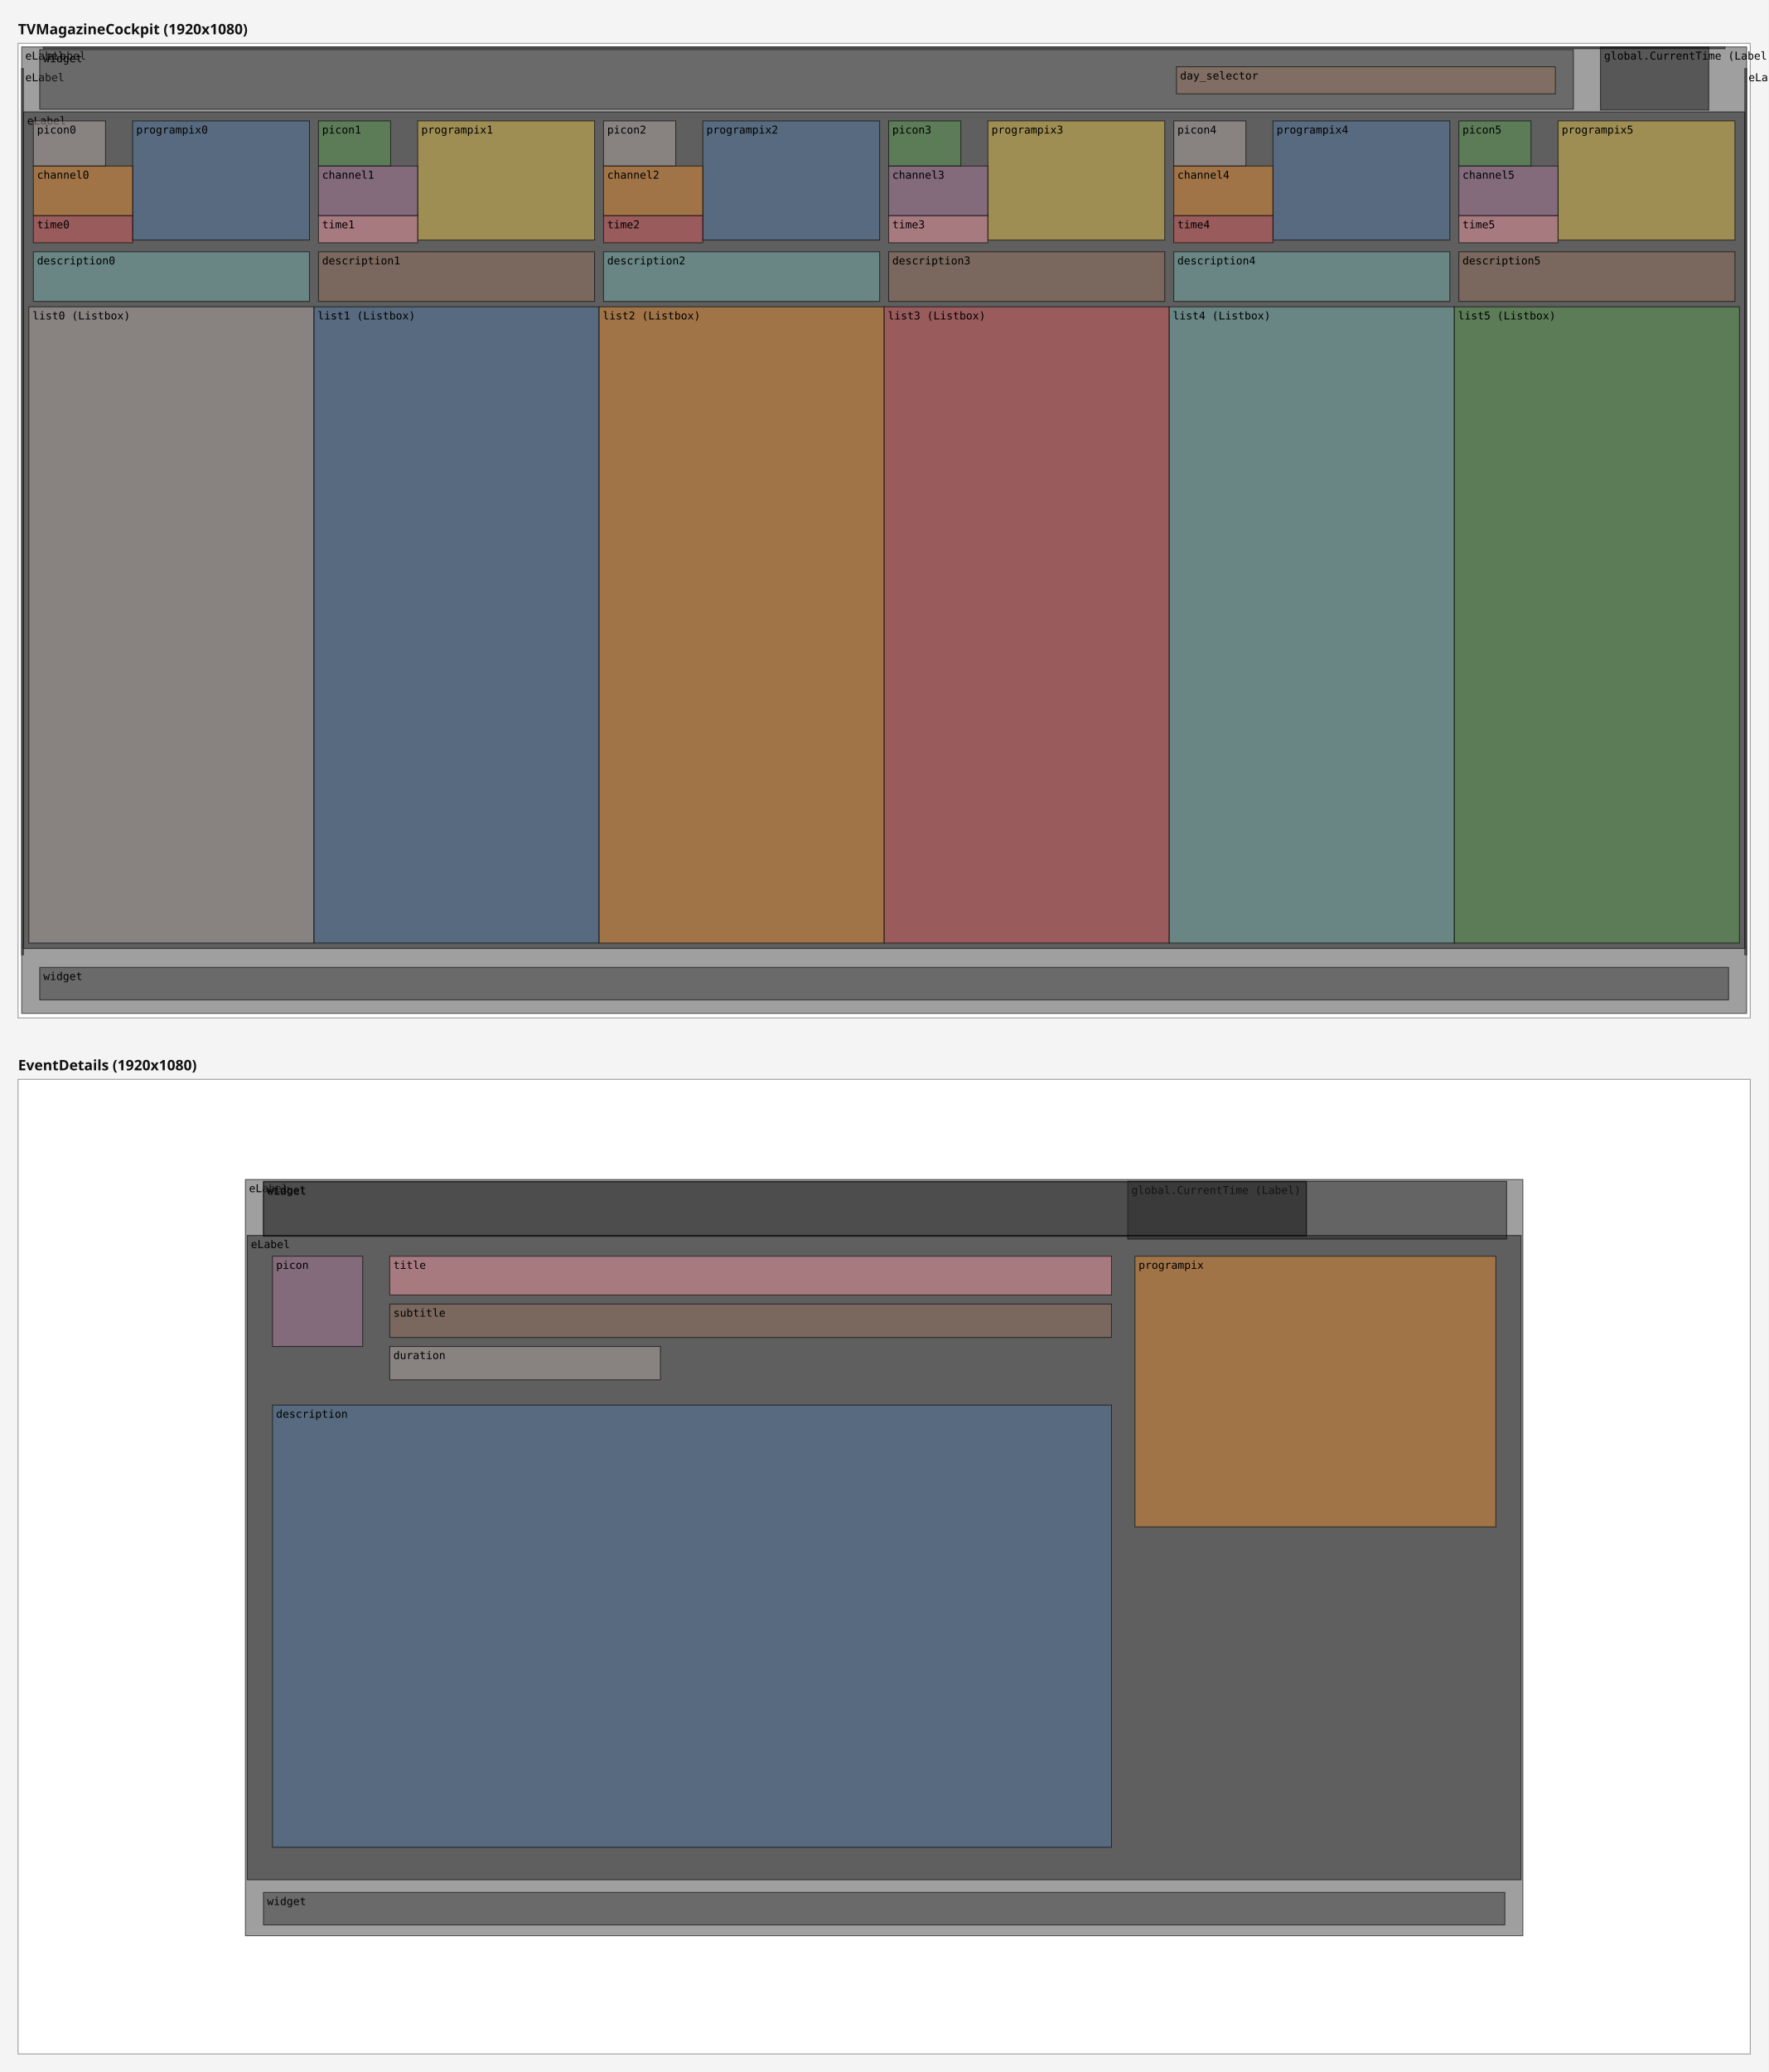
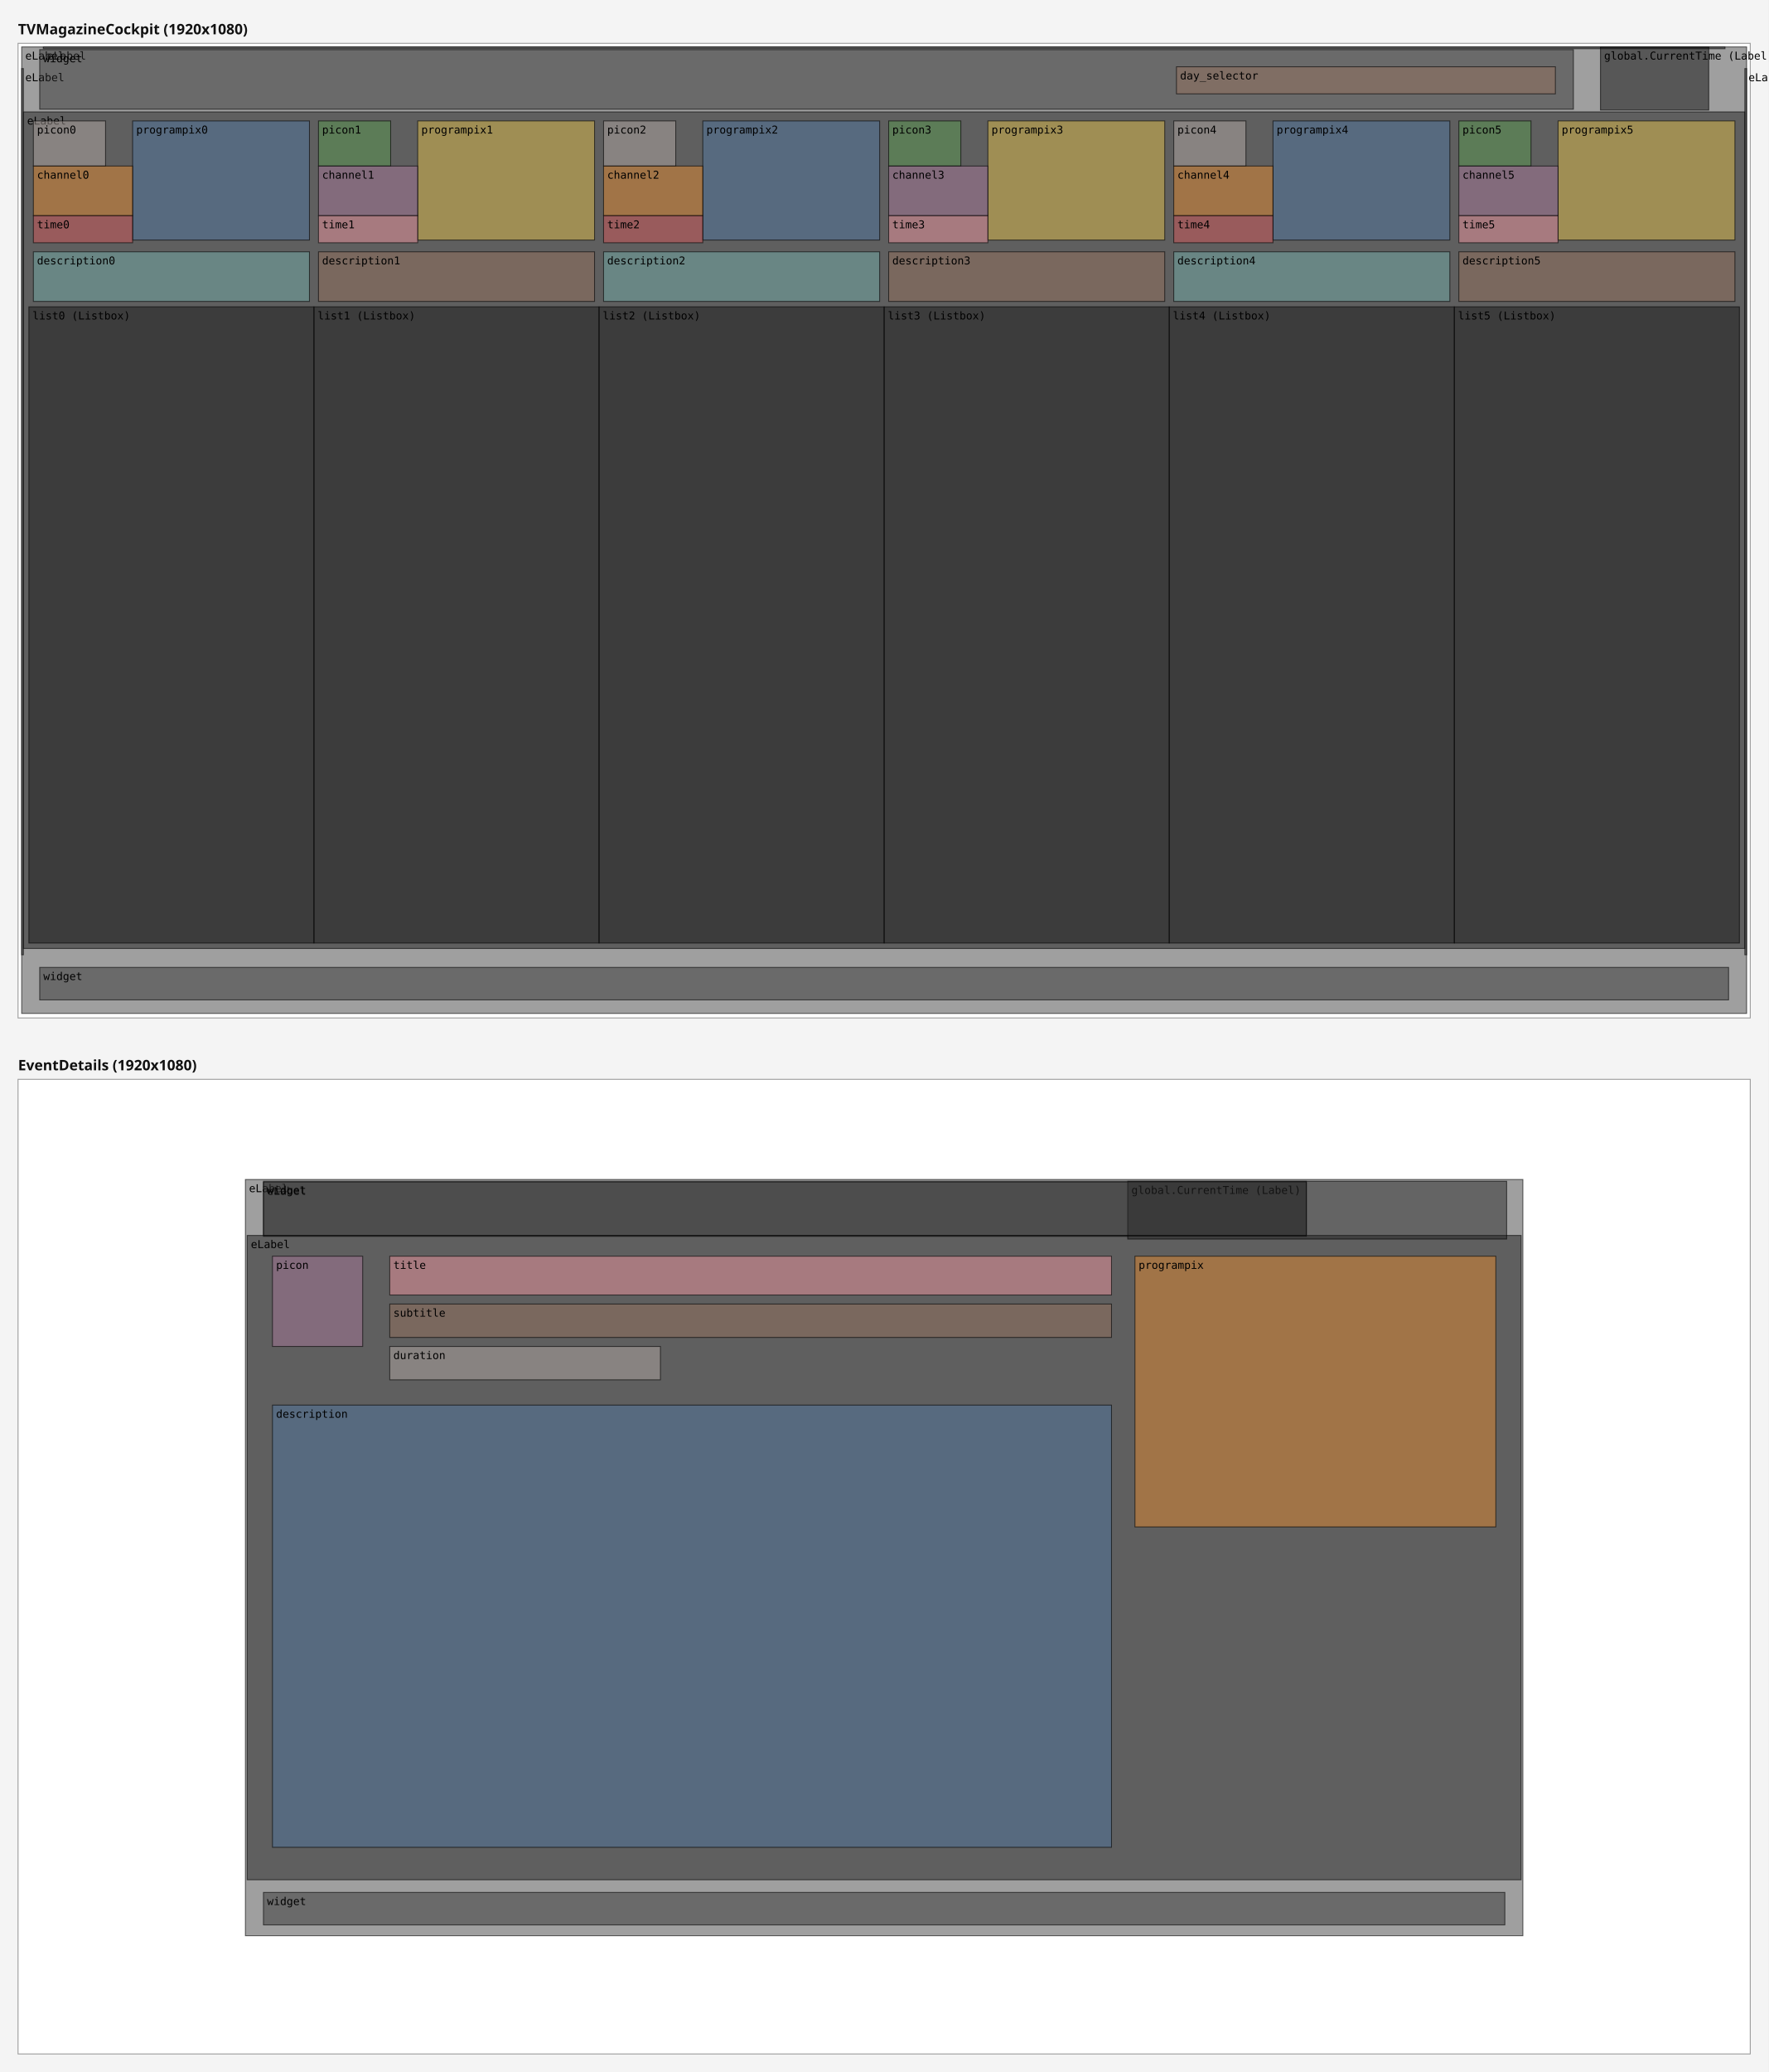
<svg xmlns="http://www.w3.org/2000/svg" width="1960" height="2296" viewBox="0 0 1960 2296">
  <rect x="0" y="0" width="1960" height="2296" fill="#f4f4f4" />
  <text x="20" y="38" font-family="sans-serif" font-size="16" font-weight="bold" fill="#111111">TVMagazineCockpit (1920x1080)</text>
  <g data-screen="0" transform="translate(20,48)">
    <rect x="0" y="0" width="1920" height="1080" fill="#ffffff" stroke="#999999" stroke-width="1" />
    <g>
      <rect data-ref="0:0" x="4" y="4" width="1912" height="1071" fill="#2c2c2c" fill-opacity="0.45" stroke="#000000" stroke-opacity="0.6" stroke-width="1" />
      <text x="8" y="18" font-family="monospace" font-size="12" fill="#000000">eLabel</text>
    </g>
    <g>
      <rect data-ref="0:1" x="6" y="76" width="1908" height="927" fill="#121212" fill-opacity="0.45" stroke="#000000" stroke-opacity="0.6" stroke-width="1" />
      <text x="10" y="90" font-family="monospace" font-size="12" fill="#000000">eLabel</text>
    </g>
    <g>
      <rect data-ref="0:2" x="28" y="4" width="1864" height="2" fill="#2c2c2c" fill-opacity="0.45" stroke="#000000" stroke-opacity="0.6" stroke-width="1" />
      <text x="32" y="18" font-family="monospace" font-size="12" fill="#000000">eLabel</text>
    </g>
    <g>
      <rect data-ref="0:3" x="4" y="28" width="2" height="982" fill="#2c2c2c" fill-opacity="0.45" stroke="#000000" stroke-opacity="0.6" stroke-width="1" />
      <text x="8" y="42" font-family="monospace" font-size="12" fill="#000000">eLabel</text>
    </g>
    <g>
      <rect data-ref="0:4" x="1914" y="28" width="2" height="982" fill="#2c2c2c" fill-opacity="0.45" stroke="#000000" stroke-opacity="0.6" stroke-width="1" />
      <text x="1918" y="42" font-family="monospace" font-size="12" fill="#000000">eLabel</text>
    </g>
    <g>
      <rect data-ref="0:5" x="24" y="7" width="1700" height="66" fill="#2c2c2c" fill-opacity="0.45" stroke="#000000" stroke-opacity="0.6" stroke-width="1" />
      <text x="28" y="21" font-family="monospace" font-size="12" fill="#000000">widget</text>
    </g>
    <g>
      <rect data-ref="0:9" x="17" y="86" width="80" height="50" fill="#bab0ac" fill-opacity="0.45" stroke="#000000" stroke-opacity="0.6" stroke-width="1" />
      <text x="21" y="100" font-family="monospace" font-size="12" fill="#000000">picon0</text>
    </g>
    <g>
      <rect data-ref="0:10" x="127" y="86" width="196" height="132" fill="#4e79a7" fill-opacity="0.45" stroke="#000000" stroke-opacity="0.6" stroke-width="1" />
      <text x="131" y="100" font-family="monospace" font-size="12" fill="#000000">programpix0</text>
    </g>
    <g>
      <rect data-ref="0:11" x="17" y="136" width="110" height="55" fill="#f28e2b" fill-opacity="0.45" stroke="#000000" stroke-opacity="0.6" stroke-width="1" />
      <text x="21" y="150" font-family="monospace" font-size="12" fill="#000000">channel0</text>
    </g>
    <g>
      <rect data-ref="0:12" x="17" y="191" width="110" height="30" fill="#e15759" fill-opacity="0.45" stroke="#000000" stroke-opacity="0.6" stroke-width="1" />
      <text x="21" y="205" font-family="monospace" font-size="12" fill="#000000">time0</text>
    </g>
    <g>
      <rect data-ref="0:13" x="17" y="231" width="306" height="55" fill="#76b7b2" fill-opacity="0.45" stroke="#000000" stroke-opacity="0.6" stroke-width="1" />
      <text x="21" y="245" font-family="monospace" font-size="12" fill="#000000">description0</text>
    </g>
    <g>
      <rect data-ref="0:14" x="333" y="86" width="80" height="50" fill="#59a14f" fill-opacity="0.45" stroke="#000000" stroke-opacity="0.6" stroke-width="1" />
      <text x="337" y="100" font-family="monospace" font-size="12" fill="#000000">picon1</text>
    </g>
    <g>
      <rect data-ref="0:15" x="443" y="86" width="196" height="132" fill="#edc948" fill-opacity="0.45" stroke="#000000" stroke-opacity="0.6" stroke-width="1" />
      <text x="447" y="100" font-family="monospace" font-size="12" fill="#000000">programpix1</text>
    </g>
    <g>
      <rect data-ref="0:16" x="333" y="136" width="110" height="55" fill="#b07aa1" fill-opacity="0.45" stroke="#000000" stroke-opacity="0.6" stroke-width="1" />
      <text x="337" y="150" font-family="monospace" font-size="12" fill="#000000">channel1</text>
    </g>
    <g>
      <rect data-ref="0:17" x="333" y="191" width="110" height="30" fill="#ff9da7" fill-opacity="0.45" stroke="#000000" stroke-opacity="0.6" stroke-width="1" />
      <text x="337" y="205" font-family="monospace" font-size="12" fill="#000000">time1</text>
    </g>
    <g>
      <rect data-ref="0:18" x="333" y="231" width="306" height="55" fill="#9c755f" fill-opacity="0.45" stroke="#000000" stroke-opacity="0.6" stroke-width="1" />
      <text x="337" y="245" font-family="monospace" font-size="12" fill="#000000">description1</text>
    </g>
    <g>
      <rect data-ref="0:19" x="649" y="86" width="80" height="50" fill="#bab0ac" fill-opacity="0.45" stroke="#000000" stroke-opacity="0.6" stroke-width="1" />
      <text x="653" y="100" font-family="monospace" font-size="12" fill="#000000">picon2</text>
    </g>
    <g>
      <rect data-ref="0:20" x="759" y="86" width="196" height="132" fill="#4e79a7" fill-opacity="0.45" stroke="#000000" stroke-opacity="0.6" stroke-width="1" />
      <text x="763" y="100" font-family="monospace" font-size="12" fill="#000000">programpix2</text>
    </g>
    <g>
      <rect data-ref="0:21" x="649" y="136" width="110" height="55" fill="#f28e2b" fill-opacity="0.45" stroke="#000000" stroke-opacity="0.6" stroke-width="1" />
      <text x="653" y="150" font-family="monospace" font-size="12" fill="#000000">channel2</text>
    </g>
    <g>
      <rect data-ref="0:22" x="649" y="191" width="110" height="30" fill="#e15759" fill-opacity="0.45" stroke="#000000" stroke-opacity="0.6" stroke-width="1" />
      <text x="653" y="205" font-family="monospace" font-size="12" fill="#000000">time2</text>
    </g>
    <g>
      <rect data-ref="0:23" x="649" y="231" width="306" height="55" fill="#76b7b2" fill-opacity="0.45" stroke="#000000" stroke-opacity="0.6" stroke-width="1" />
      <text x="653" y="245" font-family="monospace" font-size="12" fill="#000000">description2</text>
    </g>
    <g>
      <rect data-ref="0:24" x="965" y="86" width="80" height="50" fill="#59a14f" fill-opacity="0.45" stroke="#000000" stroke-opacity="0.6" stroke-width="1" />
      <text x="969" y="100" font-family="monospace" font-size="12" fill="#000000">picon3</text>
    </g>
    <g>
      <rect data-ref="0:25" x="1075" y="86" width="196" height="132" fill="#edc948" fill-opacity="0.45" stroke="#000000" stroke-opacity="0.6" stroke-width="1" />
      <text x="1079" y="100" font-family="monospace" font-size="12" fill="#000000">programpix3</text>
    </g>
    <g>
      <rect data-ref="0:26" x="965" y="136" width="110" height="55" fill="#b07aa1" fill-opacity="0.45" stroke="#000000" stroke-opacity="0.6" stroke-width="1" />
      <text x="969" y="150" font-family="monospace" font-size="12" fill="#000000">channel3</text>
    </g>
    <g>
      <rect data-ref="0:27" x="965" y="191" width="110" height="30" fill="#ff9da7" fill-opacity="0.45" stroke="#000000" stroke-opacity="0.6" stroke-width="1" />
      <text x="969" y="205" font-family="monospace" font-size="12" fill="#000000">time3</text>
    </g>
    <g>
      <rect data-ref="0:28" x="965" y="231" width="306" height="55" fill="#9c755f" fill-opacity="0.45" stroke="#000000" stroke-opacity="0.6" stroke-width="1" />
      <text x="969" y="245" font-family="monospace" font-size="12" fill="#000000">description3</text>
    </g>
    <g>
      <rect data-ref="0:29" x="1281" y="86" width="80" height="50" fill="#bab0ac" fill-opacity="0.45" stroke="#000000" stroke-opacity="0.6" stroke-width="1" />
      <text x="1285" y="100" font-family="monospace" font-size="12" fill="#000000">picon4</text>
    </g>
    <g>
      <rect data-ref="0:30" x="1391" y="86" width="196" height="132" fill="#4e79a7" fill-opacity="0.45" stroke="#000000" stroke-opacity="0.6" stroke-width="1" />
      <text x="1395" y="100" font-family="monospace" font-size="12" fill="#000000">programpix4</text>
    </g>
    <g>
      <rect data-ref="0:31" x="1281" y="136" width="110" height="55" fill="#f28e2b" fill-opacity="0.45" stroke="#000000" stroke-opacity="0.6" stroke-width="1" />
      <text x="1285" y="150" font-family="monospace" font-size="12" fill="#000000">channel4</text>
    </g>
    <g>
      <rect data-ref="0:32" x="1281" y="191" width="110" height="30" fill="#e15759" fill-opacity="0.45" stroke="#000000" stroke-opacity="0.6" stroke-width="1" />
      <text x="1285" y="205" font-family="monospace" font-size="12" fill="#000000">time4</text>
    </g>
    <g>
      <rect data-ref="0:33" x="1281" y="231" width="306" height="55" fill="#76b7b2" fill-opacity="0.45" stroke="#000000" stroke-opacity="0.6" stroke-width="1" />
      <text x="1285" y="245" font-family="monospace" font-size="12" fill="#000000">description4</text>
    </g>
    <g>
      <rect data-ref="0:34" x="1597" y="86" width="80" height="50" fill="#59a14f" fill-opacity="0.45" stroke="#000000" stroke-opacity="0.6" stroke-width="1" />
      <text x="1601" y="100" font-family="monospace" font-size="12" fill="#000000">picon5</text>
    </g>
    <g>
      <rect data-ref="0:35" x="1707" y="86" width="196" height="132" fill="#edc948" fill-opacity="0.45" stroke="#000000" stroke-opacity="0.6" stroke-width="1" />
      <text x="1711" y="100" font-family="monospace" font-size="12" fill="#000000">programpix5</text>
    </g>
    <g>
      <rect data-ref="0:36" x="1597" y="136" width="110" height="55" fill="#b07aa1" fill-opacity="0.45" stroke="#000000" stroke-opacity="0.6" stroke-width="1" />
      <text x="1601" y="150" font-family="monospace" font-size="12" fill="#000000">channel5</text>
    </g>
    <g>
      <rect data-ref="0:37" x="1597" y="191" width="110" height="30" fill="#ff9da7" fill-opacity="0.45" stroke="#000000" stroke-opacity="0.6" stroke-width="1" />
      <text x="1601" y="205" font-family="monospace" font-size="12" fill="#000000">time5</text>
    </g>
    <g>
      <rect data-ref="0:38" x="1597" y="231" width="306" height="55" fill="#9c755f" fill-opacity="0.45" stroke="#000000" stroke-opacity="0.6" stroke-width="1" />
      <text x="1601" y="245" font-family="monospace" font-size="12" fill="#000000">description5</text>
    </g>
    <g>
-       <rect data-ref="0:39" x="12" y="292" width="316" height="705" fill="#bab0ac" fill-opacity="0.45" stroke="#000000" stroke-opacity="0.6" stroke-width="1" />
+       <rect data-ref="0:39" x="12" y="292" width="316" height="705" fill="#121212" fill-opacity="0.45" stroke="#000000" stroke-opacity="0.6" stroke-width="1" />
      <text x="16" y="306" font-family="monospace" font-size="12" fill="#000000">list0 (Listbox)</text>
    </g>
    <g>
-       <rect data-ref="0:40" x="328" y="292" width="316" height="705" fill="#4e79a7" fill-opacity="0.45" stroke="#000000" stroke-opacity="0.6" stroke-width="1" />
+       <rect data-ref="0:40" x="328" y="292" width="316" height="705" fill="#121212" fill-opacity="0.45" stroke="#000000" stroke-opacity="0.6" stroke-width="1" />
      <text x="332" y="306" font-family="monospace" font-size="12" fill="#000000">list1 (Listbox)</text>
    </g>
    <g>
-       <rect data-ref="0:41" x="644" y="292" width="316" height="705" fill="#f28e2b" fill-opacity="0.45" stroke="#000000" stroke-opacity="0.6" stroke-width="1" />
+       <rect data-ref="0:41" x="644" y="292" width="316" height="705" fill="#121212" fill-opacity="0.45" stroke="#000000" stroke-opacity="0.6" stroke-width="1" />
      <text x="648" y="306" font-family="monospace" font-size="12" fill="#000000">list2 (Listbox)</text>
    </g>
    <g>
-       <rect data-ref="0:42" x="960" y="292" width="316" height="705" fill="#e15759" fill-opacity="0.45" stroke="#000000" stroke-opacity="0.6" stroke-width="1" />
+       <rect data-ref="0:42" x="960" y="292" width="316" height="705" fill="#121212" fill-opacity="0.45" stroke="#000000" stroke-opacity="0.6" stroke-width="1" />
      <text x="964" y="306" font-family="monospace" font-size="12" fill="#000000">list3 (Listbox)</text>
    </g>
    <g>
-       <rect data-ref="0:43" x="1276" y="292" width="316" height="705" fill="#76b7b2" fill-opacity="0.45" stroke="#000000" stroke-opacity="0.6" stroke-width="1" />
+       <rect data-ref="0:43" x="1276" y="292" width="316" height="705" fill="#121212" fill-opacity="0.45" stroke="#000000" stroke-opacity="0.6" stroke-width="1" />
      <text x="1280" y="306" font-family="monospace" font-size="12" fill="#000000">list4 (Listbox)</text>
    </g>
    <g>
-       <rect data-ref="0:44" x="1592" y="292" width="316" height="705" fill="#59a14f" fill-opacity="0.45" stroke="#000000" stroke-opacity="0.6" stroke-width="1" />
+       <rect data-ref="0:44" x="1592" y="292" width="316" height="705" fill="#121212" fill-opacity="0.45" stroke="#000000" stroke-opacity="0.6" stroke-width="1" />
      <text x="1596" y="306" font-family="monospace" font-size="12" fill="#000000">list5 (Listbox)</text>
    </g>
    <g>
      <rect data-ref="0:8" x="1284" y="26" width="420" height="30" fill="#9c755f" fill-opacity="0.45" stroke="#000000" stroke-opacity="0.6" stroke-width="1" />
      <text x="1288" y="40" font-family="monospace" font-size="12" fill="#000000">day_selector</text>
    </g>
    <g>
      <rect data-ref="0:7" x="24" y="1024" width="1872" height="36" fill="#2c2c2c" fill-opacity="0.45" stroke="#000000" stroke-opacity="0.6" stroke-width="1" />
      <text x="28" y="1038" font-family="monospace" font-size="12" fill="#000000">widget</text>
    </g>
    <g>
      <rect data-ref="0:6" x="1754" y="4" width="120" height="70" fill="#000000" fill-opacity="0.45" stroke="#000000" stroke-opacity="0.6" stroke-width="1" />
      <text x="1758" y="18" font-family="monospace" font-size="12" fill="#000000">global.CurrentTime (Label)</text>
    </g>
  </g>
  <text x="20" y="1186" font-family="sans-serif" font-size="16" font-weight="bold" fill="#111111">EventDetails (1920x1080)</text>
  <g data-screen="1" transform="translate(20,1196)">
    <rect x="0" y="0" width="1920" height="1080" fill="#ffffff" stroke="#999999" stroke-width="1" />
    <g>
      <rect data-ref="1:0" x="252" y="111" width="1416" height="838" fill="#2c2c2c" fill-opacity="0.45" stroke="#000000" stroke-opacity="0.6" stroke-width="1" />
      <text x="256" y="125" font-family="monospace" font-size="12" fill="#000000">eLabel</text>
    </g>
    <g>
      <rect data-ref="1:1" x="254" y="173" width="1412" height="714" fill="#121212" fill-opacity="0.45" stroke="#000000" stroke-opacity="0.6" stroke-width="1" />
      <text x="258" y="187" font-family="monospace" font-size="12" fill="#000000">eLabel</text>
    </g>
    <g>
      <rect data-ref="1:6" x="282" y="196" width="100" height="100" fill="#b07aa1" fill-opacity="0.45" stroke="#000000" stroke-opacity="0.6" stroke-width="1" />
      <text x="286" y="210" font-family="monospace" font-size="12" fill="#000000">picon</text>
    </g>
    <g>
      <rect data-ref="1:10" x="282" y="361" width="930" height="490" fill="#4e79a7" fill-opacity="0.45" stroke="#000000" stroke-opacity="0.6" stroke-width="1" />
      <text x="286" y="375" font-family="monospace" font-size="12" fill="#000000">description</text>
    </g>
    <g>
      <rect data-ref="1:11" x="1238" y="196" width="400" height="300" fill="#f28e2b" fill-opacity="0.45" stroke="#000000" stroke-opacity="0.6" stroke-width="1" />
      <text x="1242" y="210" font-family="monospace" font-size="12" fill="#000000">programpix</text>
    </g>
    <g>
      <rect data-ref="1:7" x="412" y="196" width="800" height="43" fill="#ff9da7" fill-opacity="0.45" stroke="#000000" stroke-opacity="0.6" stroke-width="1" />
      <text x="416" y="210" font-family="monospace" font-size="12" fill="#000000">title</text>
    </g>
    <g>
      <rect data-ref="1:8" x="412" y="249" width="800" height="37" fill="#9c755f" fill-opacity="0.45" stroke="#000000" stroke-opacity="0.6" stroke-width="1" />
      <text x="416" y="263" font-family="monospace" font-size="12" fill="#000000">subtitle</text>
    </g>
    <g>
      <rect data-ref="1:9" x="412" y="296" width="300" height="37" fill="#bab0ac" fill-opacity="0.45" stroke="#000000" stroke-opacity="0.6" stroke-width="1" />
      <text x="416" y="310" font-family="monospace" font-size="12" fill="#000000">duration</text>
    </g>
    <g>
      <rect data-ref="1:2" x="272" y="901" width="1376" height="36" fill="#2c2c2c" fill-opacity="0.45" stroke="#000000" stroke-opacity="0.6" stroke-width="1" />
      <text x="276" y="915" font-family="monospace" font-size="12" fill="#000000">widget</text>
    </g>
    <g>
      <rect data-ref="1:4" x="272" y="114" width="1156" height="60" fill="#2c2c2c" fill-opacity="0.45" stroke="#000000" stroke-opacity="0.6" stroke-width="1" />
      <text x="276" y="128" font-family="monospace" font-size="12" fill="#000000">eLabel</text>
    </g>
    <g>
      <rect data-ref="1:3" x="1230" y="113" width="420" height="64" fill="#1d1d1d" fill-opacity="0.45" stroke="#000000" stroke-opacity="0.6" stroke-width="1" />
      <text x="1234" y="127" font-family="monospace" font-size="12" fill="#000000">global.CurrentTime (Label)</text>
    </g>
    <g>
      <rect data-ref="1:5" x="272" y="113" width="1156" height="60" fill="#2c2c2c" fill-opacity="0.45" stroke="#000000" stroke-opacity="0.6" stroke-width="1" />
      <text x="276" y="127" font-family="monospace" font-size="12" fill="#000000">widget</text>
    </g>
  </g>
</svg>
